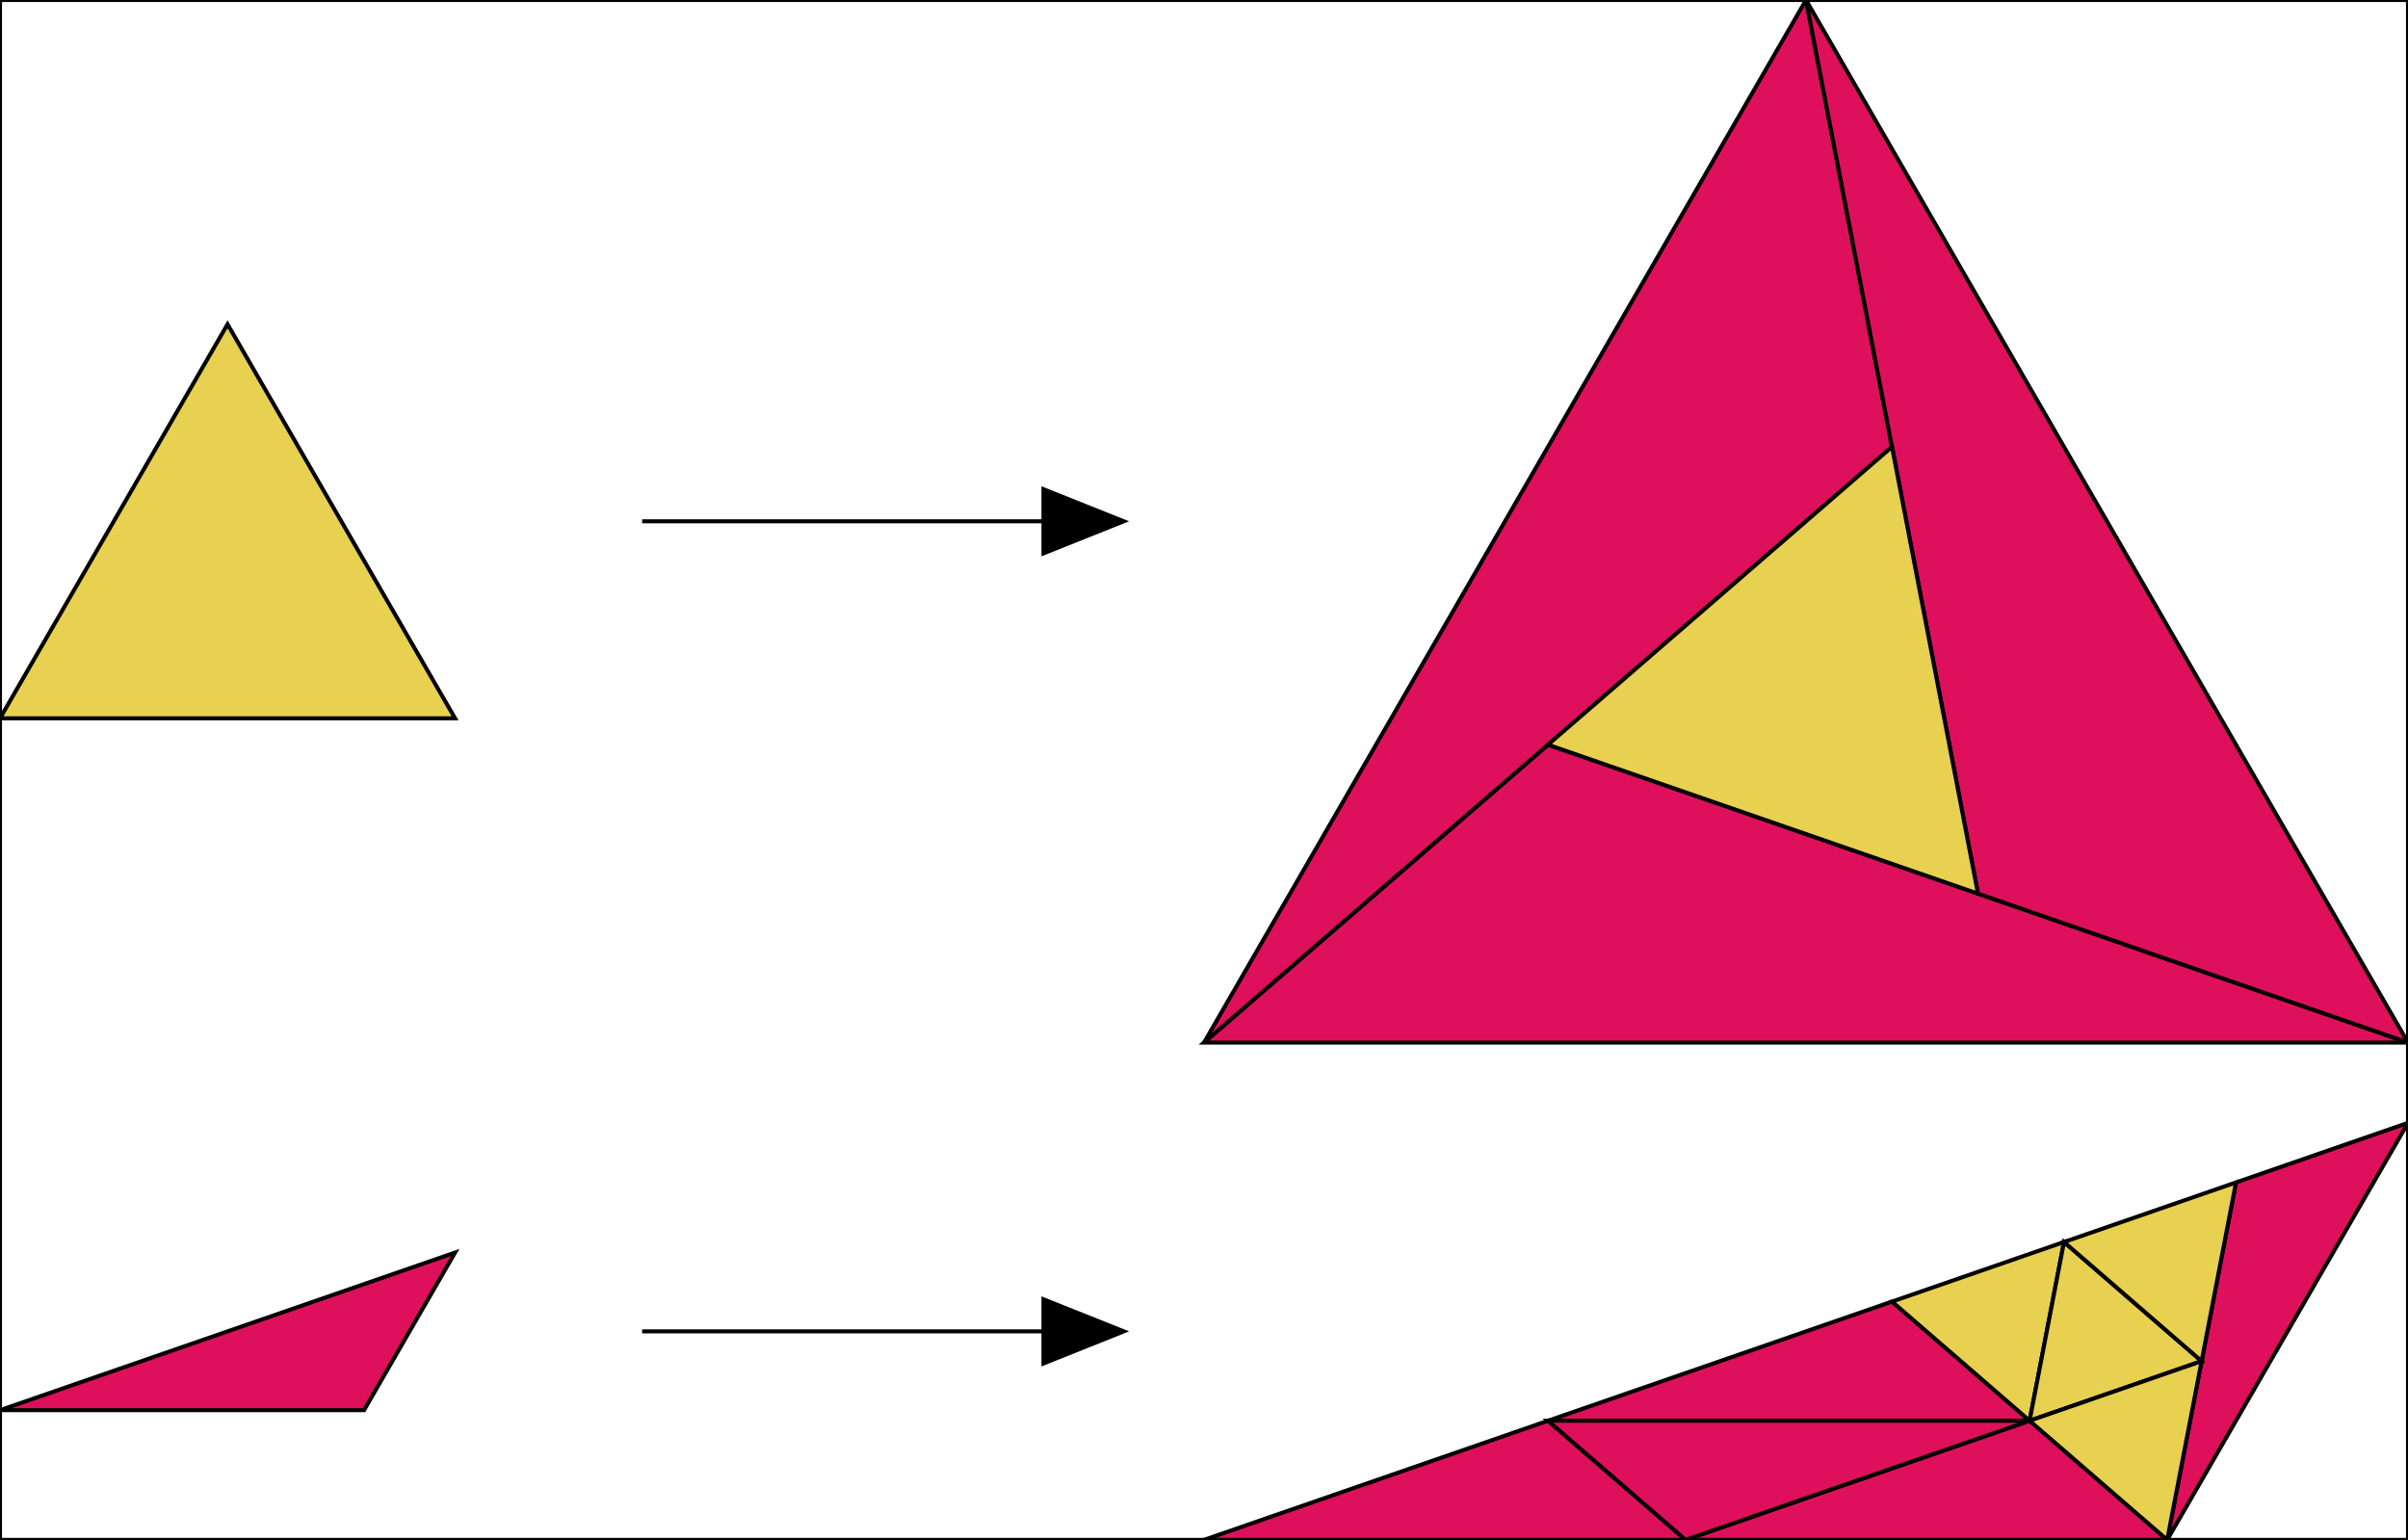
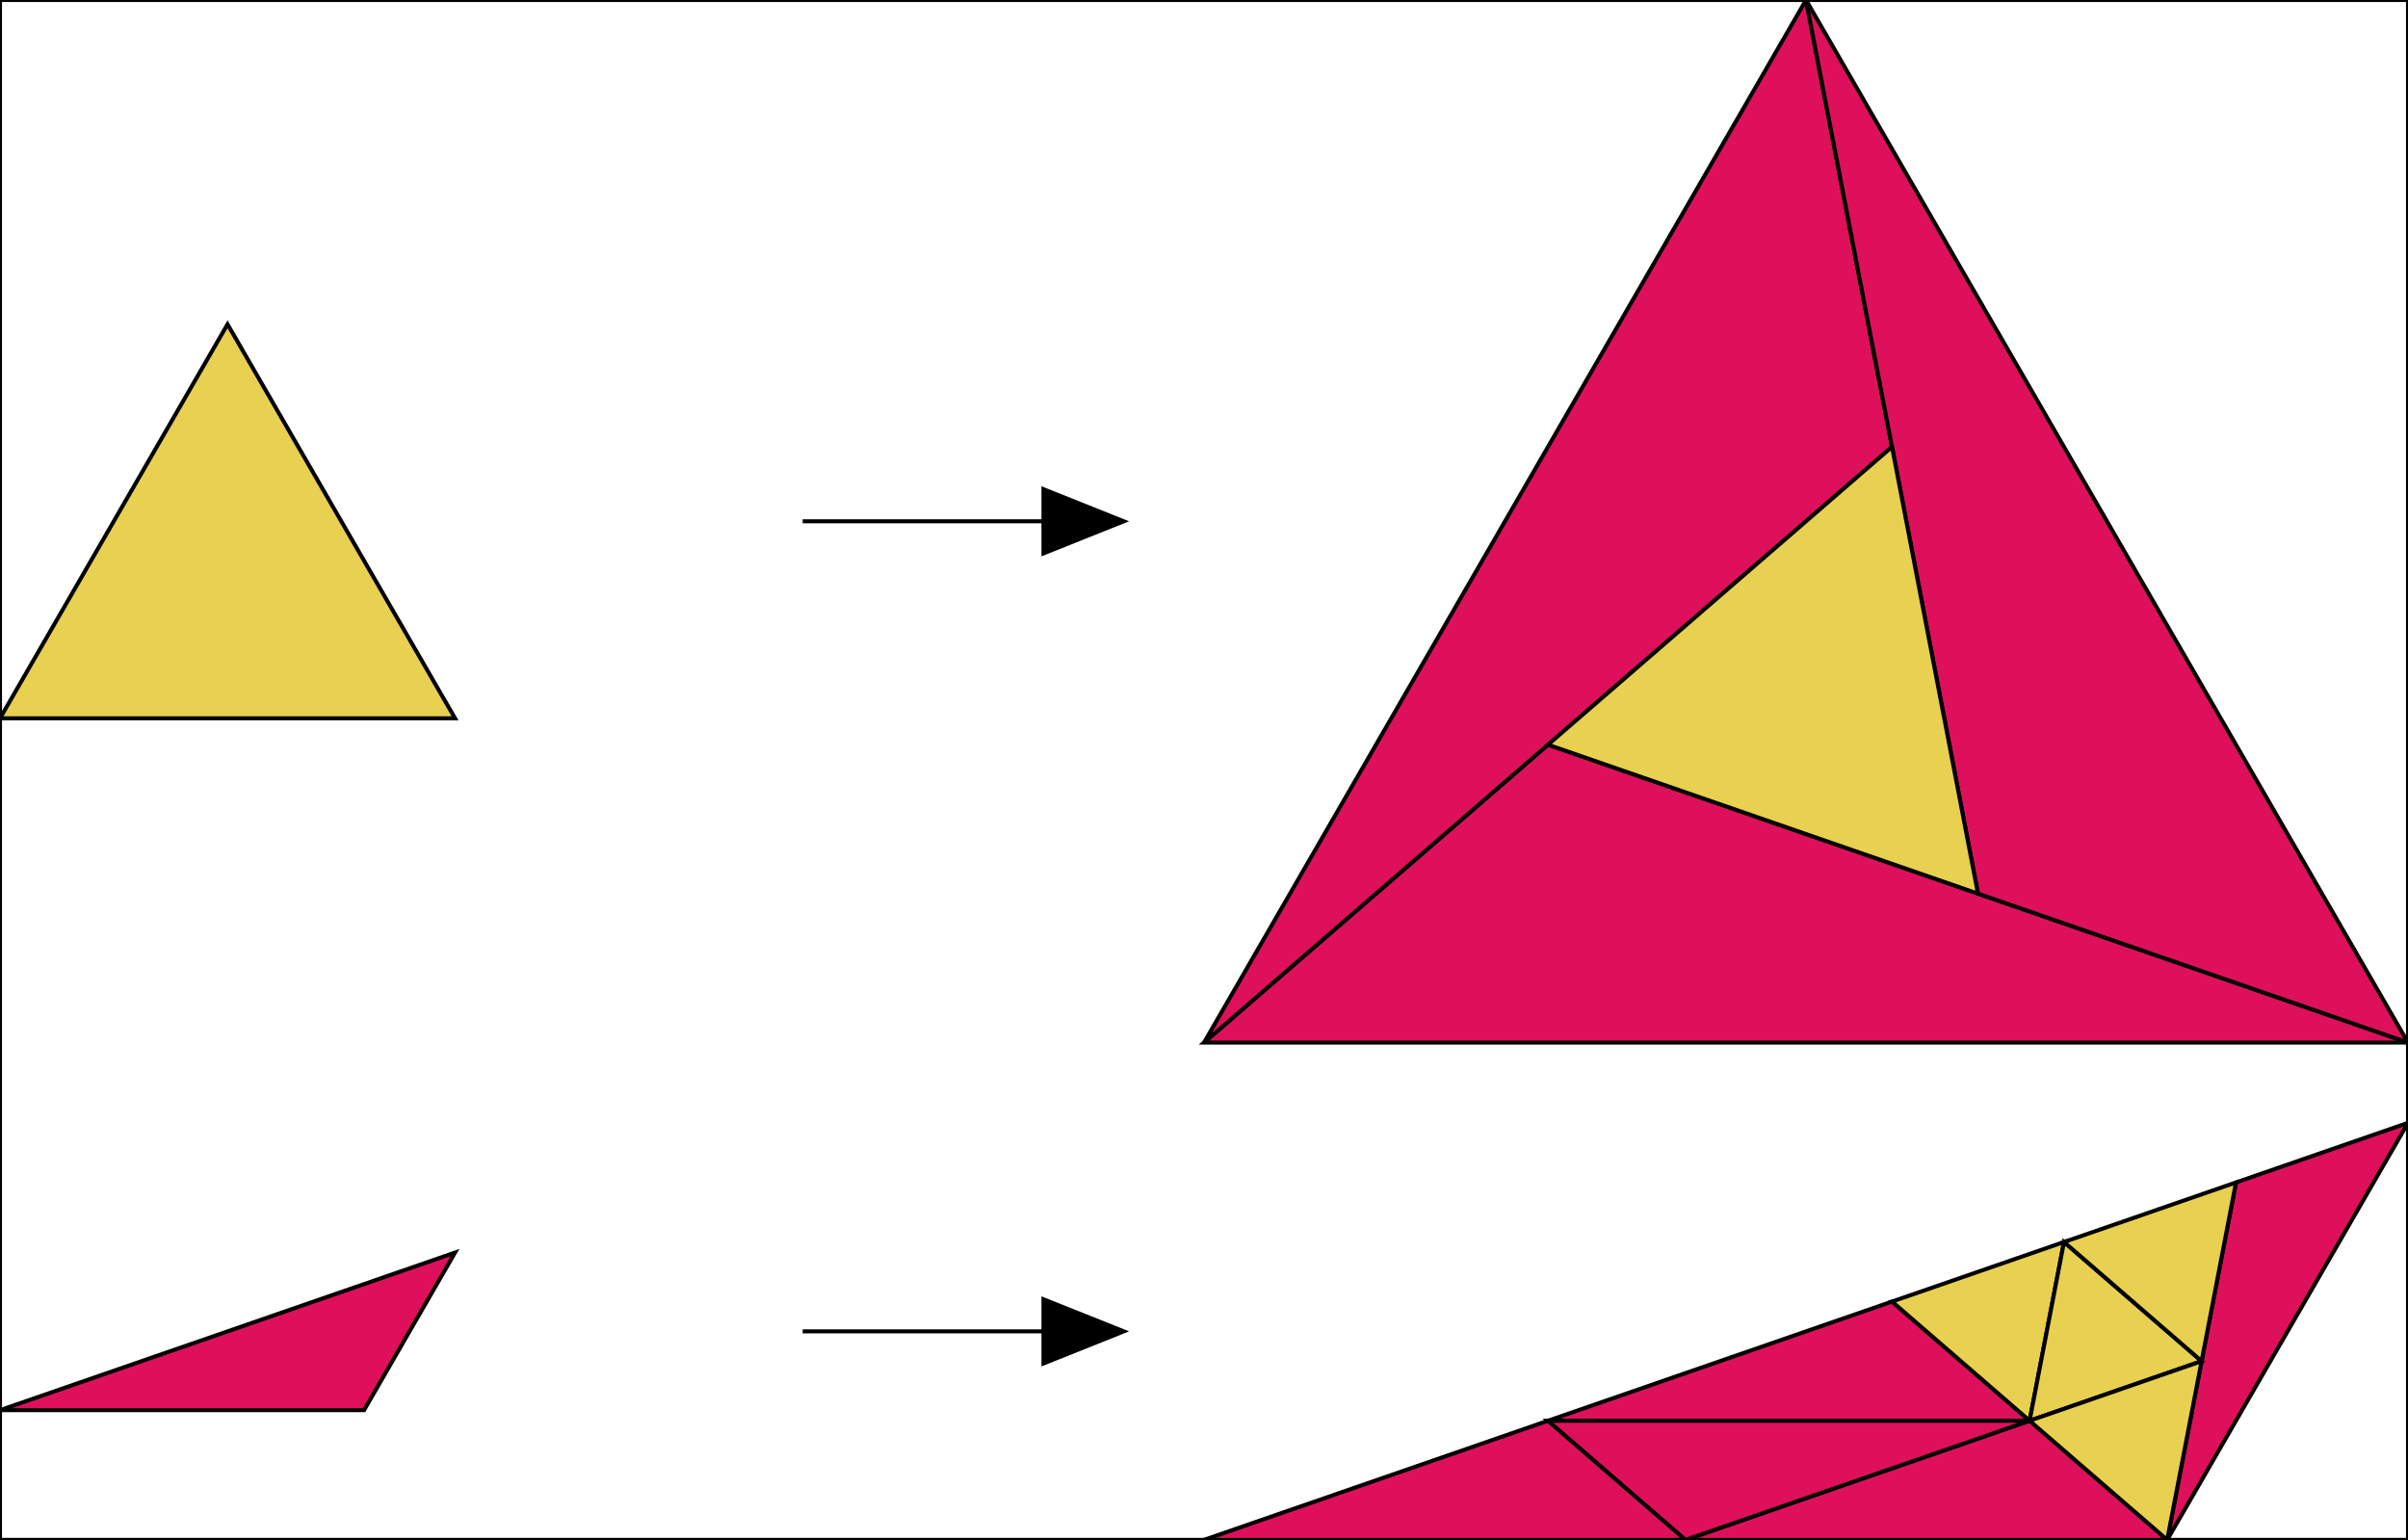
<svg xmlns="http://www.w3.org/2000/svg" baseProfile="full" height="191.865" version="1.1" width="300">
  <defs>
    <style type="text/css">
* {
  stroke: black;
  stroke-width: 0.5px;
}
#T1 {
  fill: #E8D050;
}
#T2 {
  fill: #DE105B;
}
</style>
  </defs>
  <rect fill="white" height="191.865" width="300" x="0" y="0" />
-   <polyline points="80,64.952 130,64.952" stroke="black" stroke-width="2" />
+   <polyline points="100,64.952 130,64.952" stroke="black" stroke-width="2" />
  <polygon fill="black" points="130,64.952 130,68.952 140,64.952 130,60.952" />
-   <polyline points="80,165.885 130,165.885" stroke="black" stroke-width="2" />
+   <polyline points="100,165.885 130,165.885" stroke="black" stroke-width="2" />
  <polygon fill="black" points="130,165.885 130,169.885 140,165.885 130,161.885" />
  <g id="T2">
    <polygon points="300.0,129.904 192.857,92.788 150.0,129.904" />
    <polygon points="150.0,129.904 235.714,55.673 225.0,-5.684341886080802e-14" />
    <polygon points="225.0,0.0 246.429,111.346 300.0,129.904" />
    <polygon points="150.0,191.865 192.857,177.019 210.0,191.865" />
    <polygon points="192.857,177.019 235.714,162.173 252.857,177.019" />
    <polygon points="210.0,191.865 252.857,177.019 270.0,191.865" />
    <polygon points="252.857,177.019 210.0,191.865 192.857,177.019" />
    <polygon points="270.0,191.865 278.571,147.327 300.0,139.904" />
    <polygon points="7.105427357601002e-15,175.704 45.356,175.704 56.695,156.065" />
  </g>
  <g id="T1">
    <polygon points="192.857,92.788 235.714,55.673 246.429,111.346" />
    <polygon points="7.105427357601002e-15,89.501 28.347,40.402 56.695,89.501" />
    <polygon points="252.857,177.019 235.714,162.173 257.143,154.75" />
    <polygon points="257.143,154.75 274.286,169.596 252.857,177.019" />
    <polygon points="274.286,169.596 257.143,154.75 278.571,147.327" />
    <polygon points="270.0,191.865 252.857,177.019 274.286,169.596" />
  </g>
</svg>
